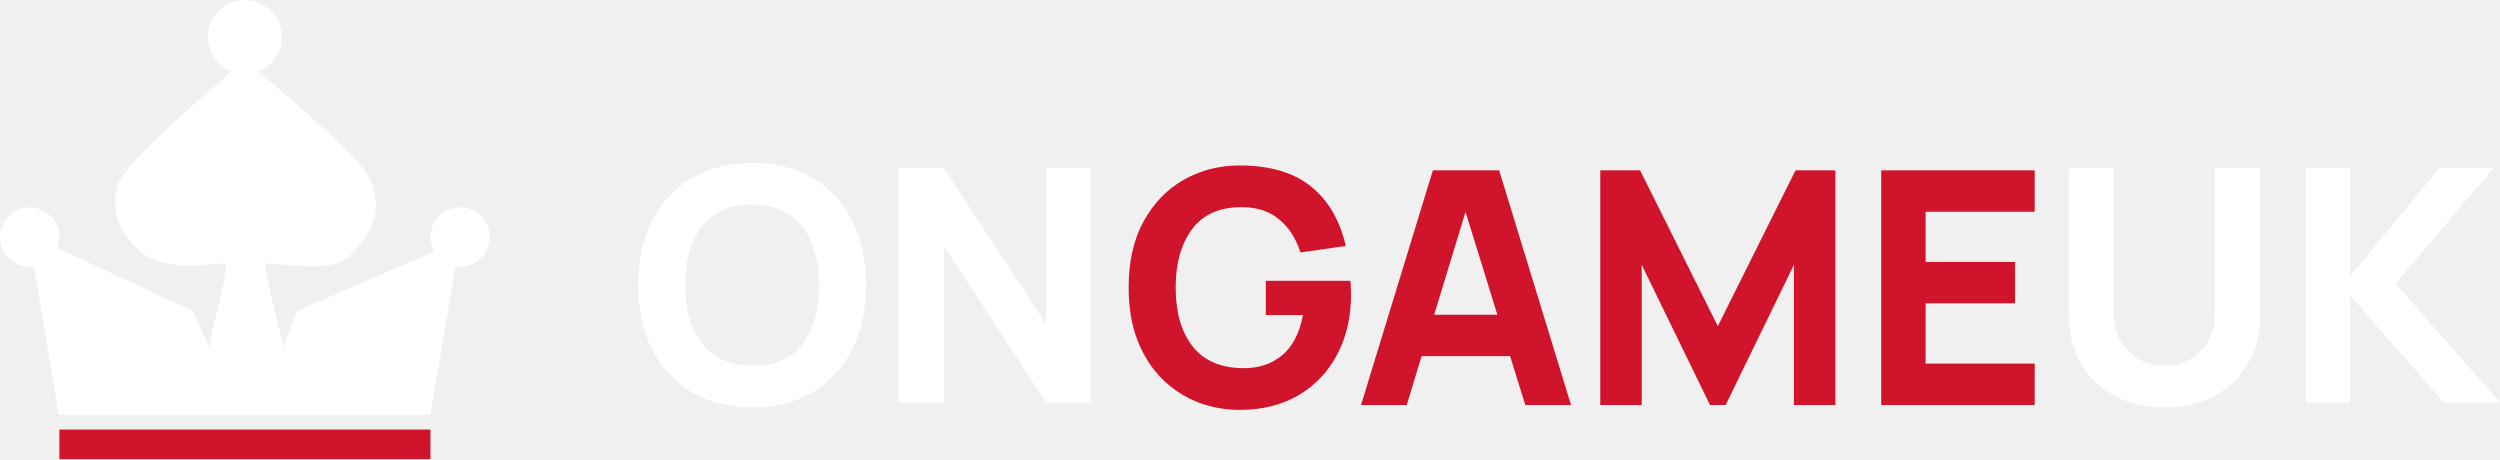
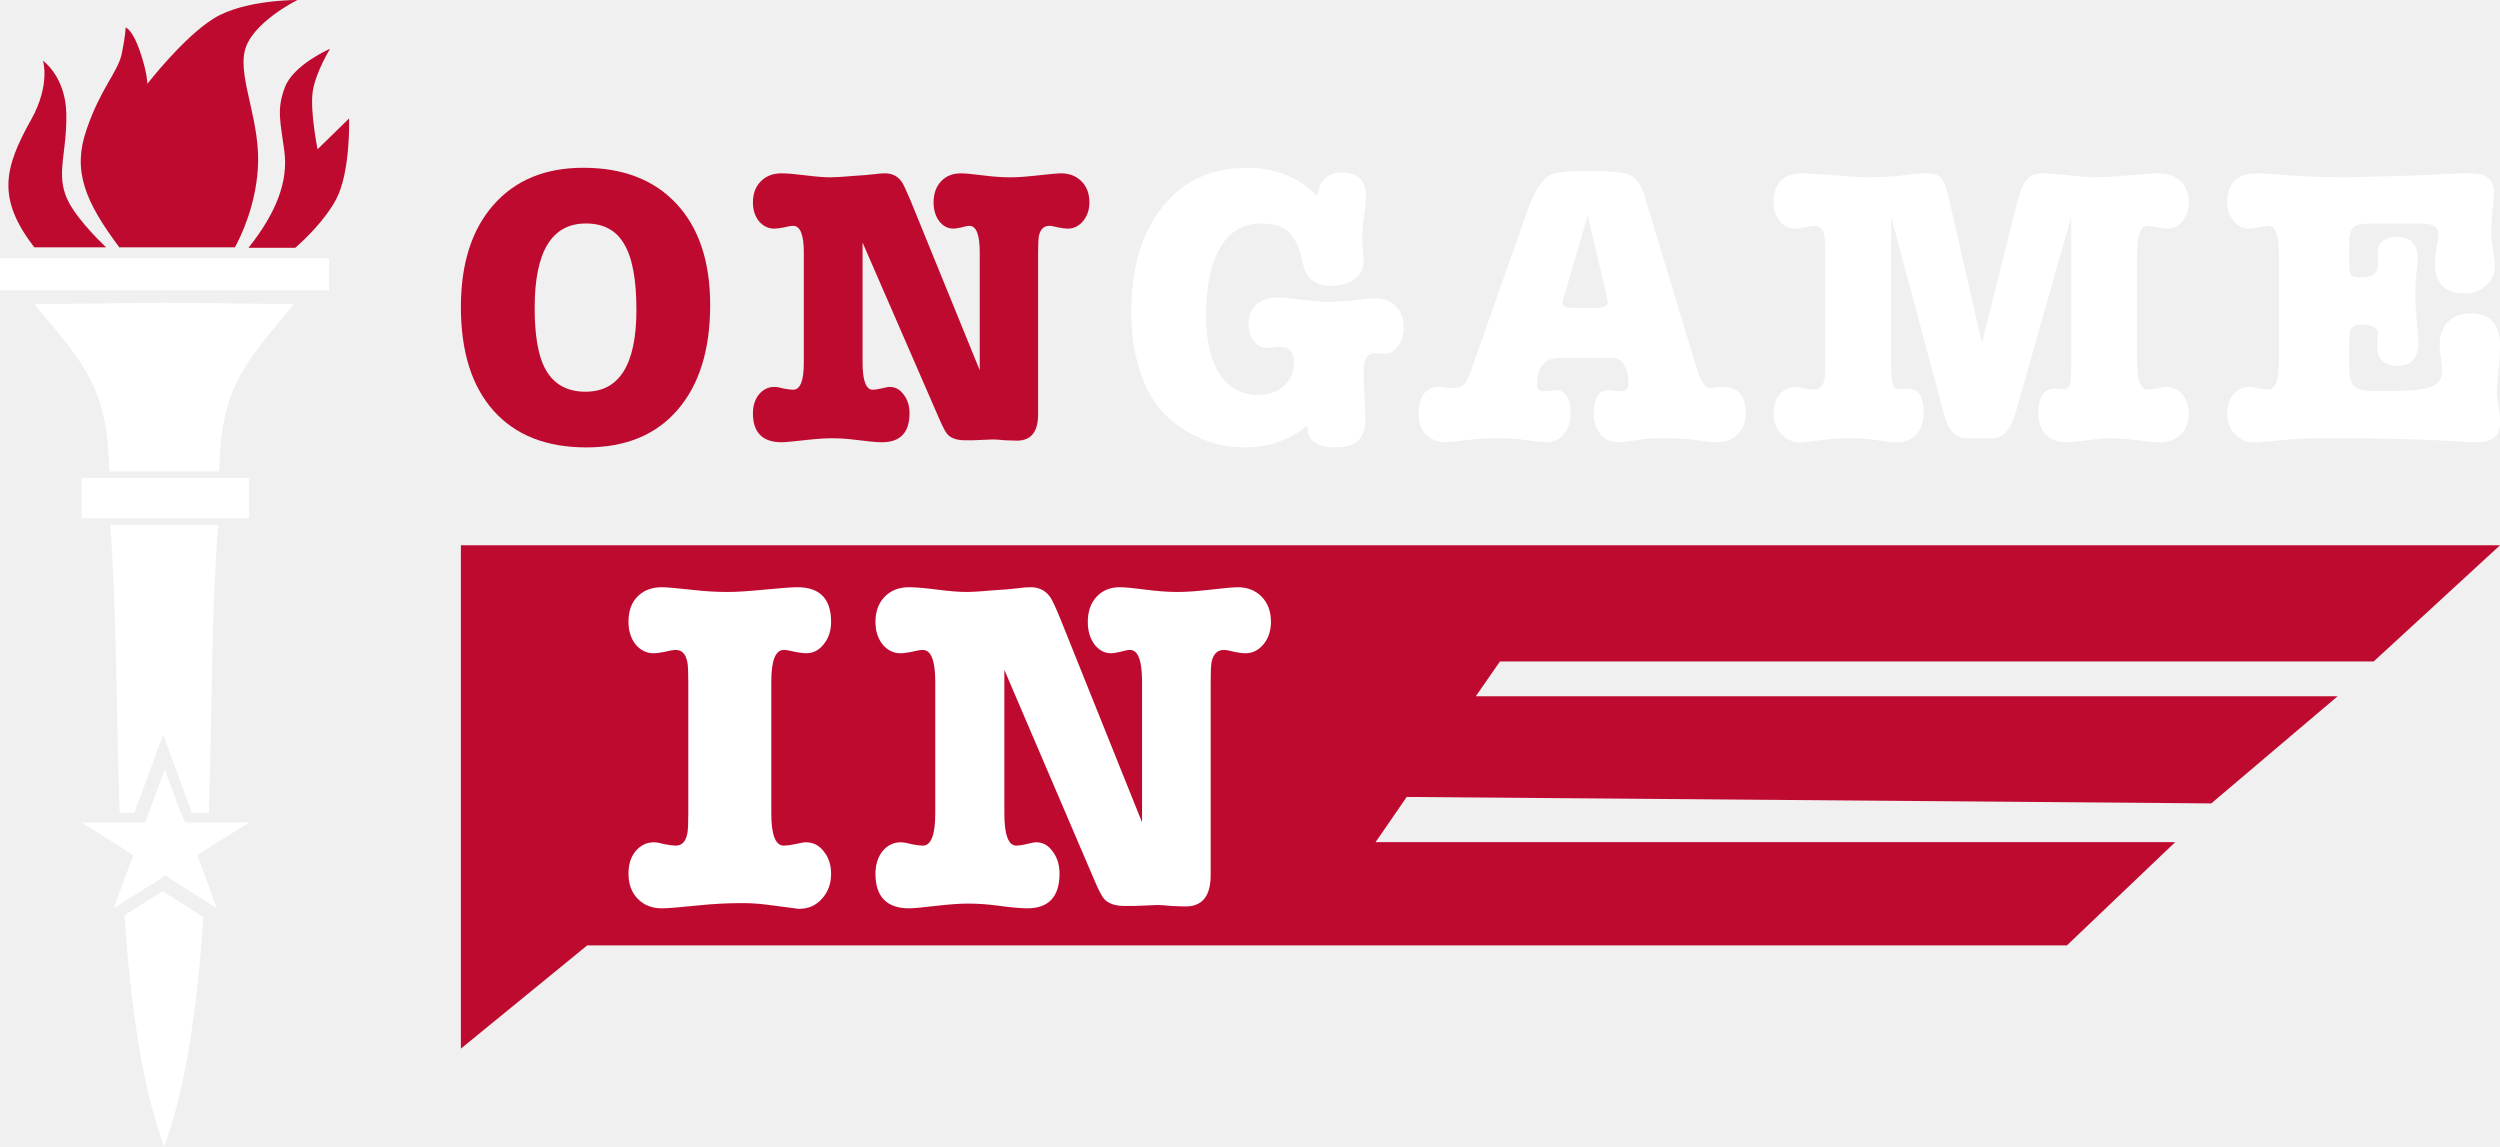
- <svg xmlns="http://www.w3.org/2000/svg" width="196" height="36" viewBox="0 0 196 36" fill="none">
-   <path d="M58.973 31.936C60.816 31.936 62.404 31.535 63.735 30.735C65.075 29.934 66.103 28.814 66.82 27.375C67.545 25.936 67.908 24.263 67.908 22.355C67.908 20.447 67.545 18.774 66.82 17.335C66.103 15.896 65.075 14.776 63.735 13.975C62.404 13.175 60.816 12.774 58.973 12.774C57.13 12.774 55.538 13.175 54.199 13.975C52.867 14.776 51.839 15.896 51.114 17.335C50.397 18.774 50.038 20.447 50.038 22.355C50.038 24.263 50.397 25.936 51.114 27.375C51.839 28.814 52.867 29.934 54.199 30.735C55.538 31.535 57.13 31.936 58.973 31.936ZM58.973 28.666C57.224 28.64 55.91 28.061 55.031 26.928C54.16 25.796 53.725 24.271 53.725 22.355C53.725 20.439 54.16 18.902 55.031 17.744C55.91 16.585 57.224 16.019 58.973 16.045C60.731 16.07 62.045 16.649 62.916 17.782C63.786 18.915 64.221 20.439 64.221 22.355C64.221 24.271 63.786 25.808 62.916 26.966C62.045 28.125 60.731 28.691 58.973 28.666Z" fill="white" />
-   <path d="M70.463 31.552H73.996V19.289L82.009 31.552H85.542V13.158H82.009V25.421L73.996 13.158H70.463V31.552Z" fill="white" />
-   <path d="M169.693 31.936C171.178 31.936 172.483 31.638 173.61 31.041C174.736 30.437 175.615 29.59 176.247 28.499C176.878 27.409 177.194 26.128 177.194 24.654V13.158H173.661V24.629C173.661 25.421 173.486 26.119 173.136 26.724C172.786 27.328 172.313 27.805 171.715 28.154C171.118 28.495 170.444 28.666 169.693 28.666C168.959 28.666 168.289 28.499 167.683 28.167C167.086 27.827 166.608 27.354 166.249 26.749C165.9 26.145 165.725 25.438 165.725 24.629V13.158L162.192 13.183V24.654C162.192 26.128 162.507 27.409 163.139 28.499C163.77 29.59 164.649 30.437 165.776 31.041C166.902 31.638 168.208 31.936 169.693 31.936Z" fill="white" />
-   <path d="M180.767 31.552H184.249V23.173L191.597 31.552H196L187.808 22.227L195.514 13.158H191.264L184.249 21.64V13.158H180.767V31.552Z" fill="white" />
-   <path d="M97.19 32.134C98.965 32.134 100.505 31.751 101.811 30.984C103.116 30.209 104.128 29.14 104.844 27.778C105.561 26.415 105.92 24.853 105.92 23.09C105.92 23.047 105.915 22.885 105.907 22.604C105.898 22.323 105.885 22.128 105.868 22.017H99.238V24.699H102.156C101.875 26.156 101.311 27.22 100.467 27.893C99.63 28.566 98.615 28.889 97.42 28.864C95.671 28.838 94.356 28.259 93.478 27.127C92.607 25.994 92.172 24.469 92.172 22.553C92.172 20.637 92.607 19.1 93.478 17.942C94.356 16.784 95.671 16.217 97.42 16.243C98.598 16.251 99.562 16.579 100.313 17.227C101.073 17.865 101.619 18.721 101.951 19.794L105.51 19.283C105.049 17.273 104.14 15.719 102.784 14.62C101.427 13.522 99.562 12.973 97.19 12.973C95.585 12.973 94.122 13.347 92.799 14.097C91.485 14.846 90.435 15.936 89.65 17.367C88.874 18.789 88.485 20.518 88.485 22.553C88.485 24.112 88.716 25.487 89.177 26.679C89.646 27.872 90.282 28.872 91.084 29.681C91.895 30.49 92.825 31.104 93.874 31.521C94.924 31.93 96.029 32.134 97.19 32.134Z" fill="#D0142C" />
-   <path d="M106.705 31.751H110.289L111.454 27.919H118.392L119.582 31.751H123.167L117.534 13.356H112.337L106.705 31.751ZM112.44 24.674L114.897 16.613L117.393 24.674H112.44Z" fill="#D0142C" />
-   <path d="M125.461 31.751H128.712V20.765L134.063 31.751H135.292L140.642 20.765V31.751H143.894V13.356H140.77L134.677 25.568L128.584 13.356H125.461V31.751Z" fill="#D0142C" />
-   <path d="M147.487 31.751H159.519V28.506H150.968V23.78H157.983V20.535H150.968V16.601H159.519V13.356H147.487V31.751Z" fill="#D0142C" />
-   <path d="M9.176 14.581C9.799 12.646 15.922 7.613 19.201 4.646C22.065 7.355 28.602 12.258 29.225 14.581C29.558 15.824 29.599 16.774 29.101 17.807C28.572 18.902 27.686 20.023 26.735 20.517C25.489 21.162 22.75 20.774 20.882 20.645C20.569 20.624 21.663 24.919 22.246 27.204L22.252 27.226L23.274 24.387L36.074 18.839L33.747 32.517H4.609L2.327 18.968H3.448L15.128 24.387L16.399 27.226C16.773 25.119 18.054 20.612 17.644 20.645C14.531 20.904 14.157 20.904 12.539 20.517C11.062 20.163 10.011 18.795 9.55 17.936C8.927 16.774 8.937 15.326 9.176 14.581Z" fill="white" />
-   <path d="M33.747 33.678H4.655V36H33.747V33.678Z" fill="#D0142C" />
-   <ellipse cx="2.327" cy="18.58" rx="2.327" ry="2.323" fill="white" />
-   <ellipse cx="36.074" cy="18.58" rx="2.327" ry="2.323" fill="white" />
-   <ellipse cx="19.201" cy="2.903" rx="2.909" ry="2.903" fill="white" />
+ <svg xmlns="http://www.w3.org/2000/svg" width="157" height="72" viewBox="0 0 157 72" fill="none">
+   <path d="M36.821 28.097C34.311 28.097 32.371 27.331 31 25.799C29.63 24.267 28.944 22.094 28.944 19.279C28.944 16.565 29.621 14.433 30.976 12.884C32.346 11.319 34.229 10.536 36.623 10.536C39.133 10.536 41.09 11.294 42.494 12.81C43.898 14.325 44.599 16.44 44.599 19.154C44.599 21.969 43.914 24.167 42.544 25.749C41.189 27.315 39.282 28.097 36.821 28.097ZM36.797 14.034C34.65 14.034 33.577 15.799 33.577 19.329C33.577 21.011 33.783 22.26 34.196 23.076C34.708 24.092 35.566 24.6 36.772 24.6C38.902 24.6 39.967 22.885 39.967 19.454C39.967 17.556 39.711 16.182 39.199 15.333C38.704 14.467 37.903 14.034 36.797 14.034Z" fill="#BF0A30" />
+   <path d="M57.168 12.56L61.527 23.251V15.857C61.527 14.741 61.313 14.184 60.883 14.184C60.768 14.184 60.594 14.217 60.363 14.283C60.148 14.333 59.983 14.358 59.868 14.358C59.521 14.358 59.224 14.2 58.976 13.884C58.745 13.567 58.629 13.176 58.629 12.71C58.629 12.16 58.786 11.719 59.1 11.386C59.414 11.053 59.826 10.886 60.338 10.886C60.603 10.886 61.057 10.928 61.701 11.011C62.345 11.094 62.914 11.136 63.41 11.136C63.856 11.136 64.376 11.103 64.971 11.036C65.862 10.936 66.415 10.886 66.63 10.886C67.159 10.886 67.588 11.053 67.918 11.386C68.249 11.719 68.414 12.16 68.414 12.71C68.414 13.176 68.281 13.567 68.017 13.884C67.753 14.2 67.431 14.358 67.051 14.358C66.903 14.358 66.704 14.333 66.457 14.283C66.209 14.217 66.019 14.184 65.887 14.184C65.557 14.184 65.342 14.392 65.243 14.808C65.21 14.975 65.193 15.324 65.193 15.857V26.024C65.193 27.123 64.748 27.673 63.856 27.673C63.691 27.673 63.435 27.664 63.088 27.648C62.758 27.614 62.51 27.598 62.345 27.598C62.328 27.598 61.924 27.614 61.131 27.648C61.131 27.648 60.949 27.648 60.586 27.648C60.107 27.648 59.752 27.531 59.521 27.298C59.389 27.165 59.199 26.807 58.951 26.224L54.17 15.233V22.777C54.17 23.909 54.385 24.475 54.815 24.475C54.93 24.475 55.103 24.45 55.335 24.4C55.582 24.334 55.764 24.3 55.88 24.3C56.226 24.3 56.515 24.459 56.747 24.775C56.994 25.091 57.118 25.483 57.118 25.949C57.118 27.165 56.54 27.773 55.384 27.773C55.054 27.773 54.509 27.723 53.749 27.623C53.237 27.556 52.725 27.523 52.214 27.523C51.784 27.523 51.206 27.564 50.48 27.648C49.753 27.731 49.291 27.773 49.092 27.773C47.887 27.773 47.284 27.165 47.284 25.949C47.284 25.483 47.408 25.091 47.656 24.775C47.92 24.459 48.242 24.3 48.622 24.3C48.77 24.3 48.969 24.334 49.216 24.4C49.48 24.45 49.679 24.475 49.811 24.475C50.257 24.475 50.48 23.909 50.48 22.777V15.857C50.48 14.741 50.257 14.184 49.811 14.184C49.679 14.184 49.48 14.217 49.216 14.283C48.969 14.333 48.77 14.358 48.622 14.358C48.242 14.358 47.92 14.2 47.656 13.884C47.408 13.567 47.284 13.176 47.284 12.71C47.284 12.16 47.449 11.719 47.78 11.386C48.11 11.053 48.539 10.886 49.068 10.886C49.414 10.886 49.918 10.928 50.579 11.011C51.239 11.094 51.759 11.136 52.139 11.136C52.453 11.136 52.99 11.103 53.749 11.036C54.096 11.019 54.492 10.986 54.938 10.936C55.136 10.903 55.351 10.886 55.582 10.886C56.028 10.886 56.375 11.061 56.623 11.411C56.722 11.544 56.904 11.927 57.168 12.56Z" fill="#BF0A30" />
+   <path d="M78.329 10.536C80.087 10.536 81.552 11.128 82.724 12.31C82.875 11.327 83.377 10.836 84.231 10.836C85.269 10.836 85.788 11.336 85.788 12.335C85.788 12.502 85.755 12.835 85.688 13.334C85.587 14.084 85.537 14.591 85.537 14.858C85.537 15.158 85.554 15.383 85.587 15.532C85.621 16.065 85.638 16.365 85.638 16.432C85.638 16.865 85.445 17.231 85.06 17.531C84.675 17.814 84.181 17.956 83.578 17.956C82.607 17.956 82.021 17.481 81.82 16.532C81.619 15.582 81.326 14.933 80.941 14.583C80.572 14.217 79.978 14.034 79.158 14.034C78.069 14.034 77.224 14.541 76.621 15.557C76.035 16.557 75.742 17.98 75.742 19.829C75.742 21.394 76.026 22.618 76.596 23.501C77.182 24.367 77.985 24.8 79.007 24.8C79.66 24.8 80.196 24.617 80.614 24.25C81.05 23.867 81.267 23.393 81.267 22.827C81.267 22.127 80.974 21.777 80.388 21.777C80.355 21.777 80.305 21.777 80.238 21.777C80.171 21.794 80.112 21.802 80.062 21.802C79.794 21.836 79.643 21.852 79.61 21.852C79.275 21.852 78.99 21.711 78.756 21.428C78.521 21.128 78.404 20.762 78.404 20.329C78.404 19.829 78.572 19.429 78.906 19.13C79.241 18.83 79.677 18.68 80.212 18.68C80.564 18.68 81.091 18.73 81.795 18.83C82.515 18.913 83.059 18.955 83.427 18.955C83.98 18.955 84.591 18.913 85.261 18.83C85.797 18.763 86.165 18.73 86.366 18.73C86.902 18.73 87.329 18.896 87.647 19.23C87.982 19.546 88.149 19.979 88.149 20.528C88.149 21.011 88.032 21.419 87.798 21.752C87.563 22.069 87.27 22.227 86.919 22.227L86.316 22.177C85.864 22.177 85.638 22.552 85.638 23.301C85.638 23.618 85.646 23.951 85.663 24.3L85.713 25.375C85.73 25.741 85.738 26.091 85.738 26.424C85.738 27.54 85.118 28.097 83.879 28.097C82.707 28.097 82.121 27.689 82.121 26.873V26.724C80.966 27.639 79.651 28.097 78.178 28.097C76.889 28.097 75.675 27.764 74.536 27.098C73.397 26.415 72.569 25.533 72.05 24.45C71.38 23.068 71.045 21.461 71.045 19.629C71.045 16.831 71.698 14.617 73.004 12.984C74.31 11.352 76.085 10.536 78.329 10.536Z" fill="white" />
+   <path d="M101.292 22.477H97.951C96.997 22.477 96.52 23.043 96.52 24.175C96.52 24.442 96.662 24.575 96.947 24.575C97.03 24.575 97.156 24.567 97.323 24.55C97.491 24.517 97.617 24.5 97.7 24.5C98.32 24.5 98.629 24.991 98.629 25.974C98.629 26.507 98.487 26.94 98.203 27.273C97.918 27.606 97.541 27.773 97.072 27.773C96.838 27.773 96.319 27.714 95.515 27.598C95.163 27.548 94.669 27.523 94.033 27.523C93.347 27.523 92.811 27.548 92.426 27.598C91.538 27.714 91.011 27.773 90.843 27.773C90.324 27.773 89.897 27.614 89.562 27.298C89.244 26.982 89.085 26.565 89.085 26.049C89.085 24.883 89.529 24.3 90.416 24.3C90.517 24.3 90.676 24.317 90.894 24.35C91.111 24.367 91.27 24.375 91.371 24.375C91.689 24.375 91.948 24.201 92.15 23.851C92.2 23.751 92.317 23.443 92.501 22.927L95.967 13.109C96.369 11.994 96.821 11.294 97.323 11.011C97.692 10.828 98.504 10.736 99.76 10.736C101.166 10.736 102.054 10.828 102.422 11.011C102.79 11.178 103.092 11.661 103.326 12.46L106.541 23.101C106.792 23.951 107.085 24.375 107.42 24.375C107.521 24.375 107.697 24.35 107.948 24.3H108.224C109.162 24.3 109.631 24.85 109.631 25.949C109.631 26.499 109.463 26.94 109.128 27.273C108.793 27.606 108.358 27.773 107.822 27.773C107.588 27.773 107.278 27.748 106.893 27.698C106.424 27.614 106.114 27.573 105.964 27.573C105.595 27.54 105.118 27.523 104.532 27.523C103.896 27.523 103.469 27.54 103.251 27.573C102.397 27.706 101.861 27.773 101.643 27.773C101.191 27.773 100.815 27.606 100.513 27.273C100.229 26.923 100.086 26.49 100.086 25.974C100.086 24.991 100.404 24.5 101.041 24.5C101.124 24.5 101.25 24.517 101.417 24.55C101.585 24.567 101.71 24.575 101.794 24.575C102.112 24.575 102.271 24.4 102.271 24.051C102.271 23.601 102.179 23.226 101.995 22.927C101.811 22.627 101.577 22.477 101.292 22.477ZM100.915 18.655L99.71 13.534L98.152 18.855C98.136 18.905 98.127 18.963 98.127 19.03C98.127 19.23 98.337 19.329 98.755 19.329H100.312C100.748 19.329 100.965 19.213 100.965 18.98C100.965 18.996 100.949 18.888 100.915 18.655Z" fill="white" />
+   <path d="M122.384 12.435L124.469 21.553L126.654 12.81C126.838 12.077 127.039 11.577 127.257 11.311C127.491 11.028 127.818 10.886 128.236 10.886C128.605 10.886 129.166 10.928 129.919 11.011C130.673 11.094 131.242 11.136 131.627 11.136C132.029 11.136 133.025 11.069 134.616 10.936C135.068 10.903 135.403 10.886 135.621 10.886C136.173 10.886 136.617 11.053 136.952 11.386C137.287 11.702 137.454 12.143 137.454 12.71C137.454 13.176 137.32 13.567 137.052 13.884C136.801 14.2 136.483 14.358 136.098 14.358C135.947 14.358 135.738 14.333 135.47 14.283C135.202 14.217 135.009 14.184 134.892 14.184C134.44 14.184 134.214 14.741 134.214 15.857V22.777C134.214 23.909 134.432 24.475 134.867 24.475C135.001 24.475 135.202 24.45 135.47 24.4C135.738 24.334 135.939 24.3 136.073 24.3C136.458 24.3 136.784 24.459 137.052 24.775C137.32 25.091 137.454 25.483 137.454 25.949C137.454 26.515 137.287 26.965 136.952 27.298C136.617 27.614 136.173 27.773 135.621 27.773C135.302 27.773 134.767 27.723 134.013 27.623C133.511 27.556 133.008 27.523 132.506 27.523C132.188 27.523 131.719 27.564 131.1 27.648C130.48 27.731 130.011 27.773 129.693 27.773C129.191 27.773 128.781 27.606 128.462 27.273C128.161 26.94 128.01 26.499 128.01 25.949C128.01 24.917 128.354 24.4 129.04 24.4C129.141 24.4 129.216 24.409 129.266 24.425C129.316 24.425 129.375 24.425 129.442 24.425C129.509 24.442 129.551 24.45 129.568 24.45C129.835 24.45 129.995 24.267 130.045 23.901C130.061 23.734 130.07 23.451 130.07 23.051V13.634L126.579 25.924C126.277 26.99 125.783 27.523 125.097 27.523H123.489C122.82 27.523 122.359 27.048 122.108 26.099L118.767 13.634V23.051C118.767 23.834 118.843 24.275 118.993 24.375C119.044 24.425 119.136 24.45 119.27 24.45C119.303 24.45 119.353 24.442 119.42 24.425C119.471 24.425 119.521 24.425 119.571 24.425C119.621 24.409 119.697 24.4 119.797 24.4C120.467 24.4 120.802 24.908 120.802 25.924C120.802 26.49 120.651 26.94 120.35 27.273C120.048 27.606 119.647 27.773 119.144 27.773C118.91 27.773 118.608 27.748 118.24 27.698C117.771 27.631 117.478 27.59 117.361 27.573C117.009 27.54 116.607 27.523 116.155 27.523C115.586 27.523 115.109 27.548 114.724 27.598C113.686 27.731 113.166 27.798 113.166 27.798C112.647 27.798 112.22 27.623 111.886 27.273C111.551 26.923 111.383 26.482 111.383 25.949C111.383 25.466 111.509 25.075 111.76 24.775C112.028 24.459 112.363 24.3 112.765 24.3C112.899 24.3 113.091 24.334 113.342 24.4C113.61 24.45 113.811 24.475 113.945 24.475C114.28 24.475 114.489 24.259 114.573 23.826C114.606 23.659 114.623 23.309 114.623 22.777V15.857C114.623 15.324 114.606 14.983 114.573 14.833C114.489 14.4 114.28 14.184 113.945 14.184C113.811 14.184 113.61 14.217 113.342 14.283C113.091 14.333 112.89 14.358 112.739 14.358C112.354 14.358 112.028 14.2 111.76 13.884C111.509 13.567 111.383 13.176 111.383 12.71C111.383 11.494 112.003 10.886 113.242 10.886C113.644 10.886 114.313 10.928 115.251 11.011C116.189 11.094 116.892 11.136 117.361 11.136C118.114 11.136 118.901 11.086 119.722 10.986C120.274 10.919 120.71 10.886 121.028 10.886C121.447 10.886 121.74 10.986 121.907 11.186C122.074 11.386 122.234 11.802 122.384 12.435Z" fill="white" />
+   <path d="M149.013 14.034C148.461 14.034 148.092 14.084 147.908 14.184C147.657 14.333 147.531 14.666 147.531 15.183V16.582C147.531 16.865 147.565 17.081 147.632 17.231C147.716 17.364 147.916 17.431 148.235 17.431C148.971 17.431 149.34 17.164 149.34 16.631V16.307C149.323 16.207 149.315 16.082 149.315 15.932C149.315 15.233 149.725 14.883 150.545 14.883C151.399 14.883 151.826 15.308 151.826 16.157C151.826 16.39 151.809 16.648 151.776 16.931C151.709 17.481 151.676 17.989 151.676 18.455C151.676 18.888 151.709 19.438 151.776 20.104C151.843 20.77 151.876 21.236 151.876 21.503C151.876 22.485 151.433 22.977 150.545 22.977C149.708 22.977 149.289 22.552 149.289 21.703C149.289 21.619 149.289 21.578 149.289 21.578C149.289 21.494 149.306 21.294 149.34 20.978C149.34 20.578 148.98 20.378 148.26 20.378C147.774 20.378 147.531 20.645 147.531 21.178V23.051C147.531 23.634 147.632 24.034 147.833 24.25C148.05 24.45 148.444 24.55 149.013 24.55H150.47C151.542 24.55 152.287 24.459 152.705 24.275C153.141 24.092 153.358 23.767 153.358 23.301C153.358 23.068 153.333 22.793 153.283 22.477C153.233 22.144 153.208 21.869 153.208 21.652C153.208 21.036 153.383 20.553 153.735 20.204C154.087 19.854 154.564 19.679 155.167 19.679C156.389 19.679 157 20.345 157 21.677C157 22.11 156.975 22.569 156.925 23.051C156.841 23.851 156.799 24.35 156.799 24.55C156.799 24.733 156.841 25.091 156.925 25.624C156.975 25.941 157 26.265 157 26.599C157 27.381 156.506 27.773 155.518 27.773C155.2 27.773 154.673 27.748 153.936 27.698C152.714 27.614 150.763 27.556 148.084 27.523C148.084 27.523 147.339 27.523 145.849 27.523C145.011 27.523 144.316 27.548 143.764 27.598L141.855 27.773C141.838 27.773 141.805 27.781 141.755 27.798C141.704 27.798 141.662 27.798 141.629 27.798C141.11 27.798 140.683 27.623 140.348 27.273C140.03 26.923 139.871 26.482 139.871 25.949C139.871 25.483 139.996 25.091 140.248 24.775C140.515 24.459 140.85 24.3 141.252 24.3C141.386 24.3 141.587 24.334 141.855 24.4C142.123 24.45 142.315 24.475 142.433 24.475C142.885 24.475 143.111 23.909 143.111 22.777V15.857C143.111 14.741 142.885 14.184 142.433 14.184C142.332 14.184 142.131 14.217 141.83 14.283C141.612 14.333 141.42 14.358 141.252 14.358C140.867 14.358 140.541 14.2 140.273 13.884C140.005 13.567 139.871 13.176 139.871 12.71C139.871 11.494 140.482 10.886 141.704 10.886C141.989 10.886 142.567 10.919 143.437 10.986C144.743 11.086 146.008 11.136 147.23 11.136C147.347 11.136 148.352 11.111 150.244 11.061C151.617 11.028 152.521 10.994 152.956 10.961C153.676 10.911 154.43 10.886 155.217 10.886C156.155 10.886 156.623 11.294 156.623 12.11C156.623 12.377 156.59 12.768 156.523 13.284C156.473 13.8 156.448 14.192 156.448 14.458C156.448 14.725 156.481 15.108 156.548 15.607C156.632 16.09 156.674 16.457 156.674 16.706C156.674 17.189 156.49 17.597 156.121 17.93C155.77 18.264 155.326 18.43 154.79 18.43C153.534 18.43 152.906 17.789 152.906 16.507C152.906 16.29 152.94 15.99 153.007 15.607C153.09 15.224 153.132 14.941 153.132 14.758C153.132 14.392 152.94 14.167 152.555 14.084C152.421 14.05 152.069 14.034 151.5 14.034H149.013Z" fill="white" />
+   <path d="M157 34.244H28.944V65.854L36.877 59.37H129.802L136.602 52.886H86.386L88.342 50.049L138.868 50.454L146.801 43.727H92.679L94.198 41.538H149.068L157 34.244Z" fill="#BF0A30" />
+   <path d="M42.439 53.106C42.827 53.106 43.07 52.847 43.167 52.33C43.206 52.131 43.225 51.714 43.225 51.077V42.814C43.225 42.178 43.206 41.77 43.167 41.591C43.07 41.074 42.827 40.816 42.439 40.816C42.284 40.816 42.051 40.855 41.74 40.935C41.449 40.995 41.216 41.024 41.042 41.024C40.595 41.024 40.217 40.835 39.906 40.458C39.615 40.08 39.469 39.612 39.469 39.056C39.469 38.379 39.654 37.852 40.023 37.474C40.411 37.077 40.925 36.878 41.566 36.878C41.857 36.878 42.536 36.938 43.604 37.057C44.322 37.136 45.021 37.176 45.7 37.176C46.244 37.176 47.02 37.127 48.03 37.027C49.059 36.928 49.738 36.878 50.068 36.878C51.485 36.878 52.193 37.604 52.193 39.056C52.193 39.612 52.038 40.08 51.728 40.458C51.436 40.835 51.068 41.024 50.621 41.024C50.466 41.024 50.233 40.995 49.922 40.935C49.612 40.855 49.379 40.816 49.224 40.816C48.699 40.816 48.437 41.482 48.437 42.814V51.077C48.437 52.429 48.699 53.106 49.224 53.106C49.379 53.106 49.612 53.076 49.922 53.016C50.233 52.937 50.466 52.897 50.621 52.897C51.068 52.897 51.436 53.086 51.728 53.464C52.038 53.842 52.193 54.309 52.193 54.866C52.193 55.502 51.999 56.029 51.611 56.447C51.242 56.864 50.767 57.073 50.184 57.073C50.068 57.073 49.98 57.063 49.922 57.043L48.088 56.805C47.622 56.745 47.108 56.715 46.545 56.715C45.671 56.715 44.759 56.765 43.808 56.864C42.662 56.984 41.915 57.043 41.566 57.043C40.944 57.043 40.44 56.844 40.052 56.447C39.663 56.049 39.469 55.522 39.469 54.866C39.469 54.289 39.615 53.822 39.906 53.464C40.217 53.086 40.605 52.897 41.071 52.897C41.226 52.897 41.449 52.937 41.74 53.016C42.051 53.076 42.284 53.106 42.439 53.106Z" fill="white" />
+   <path d="M66.596 38.877L71.721 51.644V42.814C71.721 41.482 71.469 40.816 70.964 40.816C70.828 40.816 70.624 40.855 70.353 40.935C70.1 40.995 69.906 41.024 69.77 41.024C69.362 41.024 69.013 40.835 68.722 40.458C68.45 40.08 68.314 39.612 68.314 39.056C68.314 38.399 68.499 37.872 68.868 37.474C69.236 37.077 69.722 36.878 70.323 36.878C70.634 36.878 71.168 36.928 71.925 37.027C72.682 37.127 73.352 37.176 73.934 37.176C74.458 37.176 75.07 37.136 75.768 37.057C76.817 36.938 77.467 36.878 77.719 36.878C78.34 36.878 78.845 37.077 79.233 37.474C79.621 37.872 79.816 38.399 79.816 39.056C79.816 39.612 79.66 40.08 79.35 40.458C79.039 40.835 78.661 41.024 78.214 41.024C78.04 41.024 77.806 40.995 77.515 40.935C77.224 40.855 77.001 40.816 76.846 40.816C76.457 40.816 76.205 41.064 76.089 41.561C76.05 41.76 76.03 42.178 76.03 42.814V54.955C76.03 56.268 75.506 56.924 74.458 56.924C74.264 56.924 73.963 56.914 73.555 56.894C73.167 56.854 72.876 56.834 72.682 56.834C72.662 56.834 72.187 56.854 71.255 56.894C71.255 56.894 71.042 56.894 70.615 56.894C70.052 56.894 69.634 56.755 69.362 56.477C69.207 56.317 68.984 55.89 68.693 55.194L63.073 42.068V51.077C63.073 52.429 63.326 53.106 63.83 53.106C63.966 53.106 64.17 53.076 64.442 53.016C64.733 52.937 64.946 52.897 65.082 52.897C65.49 52.897 65.83 53.086 66.101 53.464C66.393 53.842 66.538 54.309 66.538 54.866C66.538 56.317 65.859 57.043 64.5 57.043C64.112 57.043 63.471 56.984 62.578 56.864C61.977 56.785 61.375 56.745 60.773 56.745C60.268 56.745 59.589 56.795 58.735 56.894C57.881 56.994 57.337 57.043 57.104 57.043C55.687 57.043 54.979 56.317 54.979 54.866C54.979 54.309 55.124 53.842 55.415 53.464C55.726 53.086 56.105 52.897 56.551 52.897C56.726 52.897 56.959 52.937 57.25 53.016C57.56 53.076 57.793 53.106 57.949 53.106C58.473 53.106 58.735 52.429 58.735 51.077V42.814C58.735 41.482 58.473 40.816 57.949 40.816C57.793 40.816 57.56 40.855 57.25 40.935C56.959 40.995 56.726 41.024 56.551 41.024C56.105 41.024 55.726 40.835 55.415 40.458C55.124 40.08 54.979 39.612 54.979 39.056C54.979 38.399 55.173 37.872 55.561 37.474C55.949 37.077 56.454 36.878 57.075 36.878C57.483 36.878 58.075 36.928 58.851 37.027C59.628 37.127 60.239 37.176 60.686 37.176C61.054 37.176 61.685 37.136 62.578 37.057C62.986 37.037 63.452 36.997 63.976 36.938C64.209 36.898 64.461 36.878 64.733 36.878C65.257 36.878 65.665 37.087 65.956 37.504C66.072 37.663 66.286 38.121 66.596 38.877Z" fill="white" />
+   <path fill-rule="evenodd" clip-rule="evenodd" d="M10.313 72C8.879 68.162 8.196 63.015 7.82 57.481L10.211 55.964L12.772 57.6C12.396 63.074 11.713 68.192 10.313 72ZM11.372 51.084L10.347 48.317L9.323 51.084L9.118 51.65H8.435H5.122L7.82 53.346L8.367 53.703L8.162 54.268L7.137 57.035L9.835 55.339L10.382 54.982L10.928 55.339L13.626 57.035L12.601 54.268L12.396 53.703L12.943 53.346L15.64 51.65H12.328H11.645L11.372 51.084ZM7.513 51.055C7.308 44.628 7.308 38.142 6.932 33.054V32.965H13.694V33.054C13.284 38.142 13.318 44.598 13.113 51.055H12.055L10.86 47.812L10.245 46.116L9.63 47.812L8.435 51.055H7.513ZM0 16.215H20.66V18.238H0V16.215ZM5.122 30.02H15.64V32.549H5.122V30.02ZM6.864 29.603C6.762 24.486 5.43 22.969 2.151 19.101L10.313 19.012L18.475 19.101C15.197 22.969 13.865 24.486 13.762 29.603H6.864Z" fill="white" />
+   <path fill-rule="evenodd" clip-rule="evenodd" d="M15.606 15.56C17.382 13.329 18.099 11.365 17.86 9.521C17.621 7.676 17.348 6.903 17.894 5.474C18.441 4.046 20.729 3.065 20.729 3.065C20.729 3.065 19.807 4.552 19.636 5.772C19.465 6.992 19.943 9.372 19.943 9.372L21.924 7.438C21.924 7.438 22.026 10.8 21.104 12.526C20.387 13.865 19.09 15.084 18.543 15.56H15.606ZM1.981 7.468C3.176 5.296 2.698 3.808 2.698 3.808C2.698 3.808 4.132 4.82 4.166 7.17C4.2 9.521 3.586 10.711 4.098 12.198C4.508 13.418 6.079 14.965 6.659 15.531H2.151C-0.171 12.496 0.205 10.622 1.981 7.468ZM7.513 15.56C5.327 12.645 4.542 10.711 5.43 8.152C6.318 5.534 7.41 4.522 7.649 3.362C7.888 2.202 7.889 1.726 7.889 1.726C7.889 1.726 8.298 1.815 8.776 3.184C9.254 4.552 9.254 5.266 9.254 5.266C9.254 5.266 11.508 2.35 13.421 1.16C15.333 -0.03 18.68 6.74774e-05 18.68 6.74774e-05C18.68 6.74774e-05 15.777 1.428 15.367 3.213C14.957 4.998 16.426 7.736 16.187 10.681C16.016 13.002 15.128 14.846 14.753 15.531H7.513V15.56Z" fill="#BF0A30" />
</svg>
